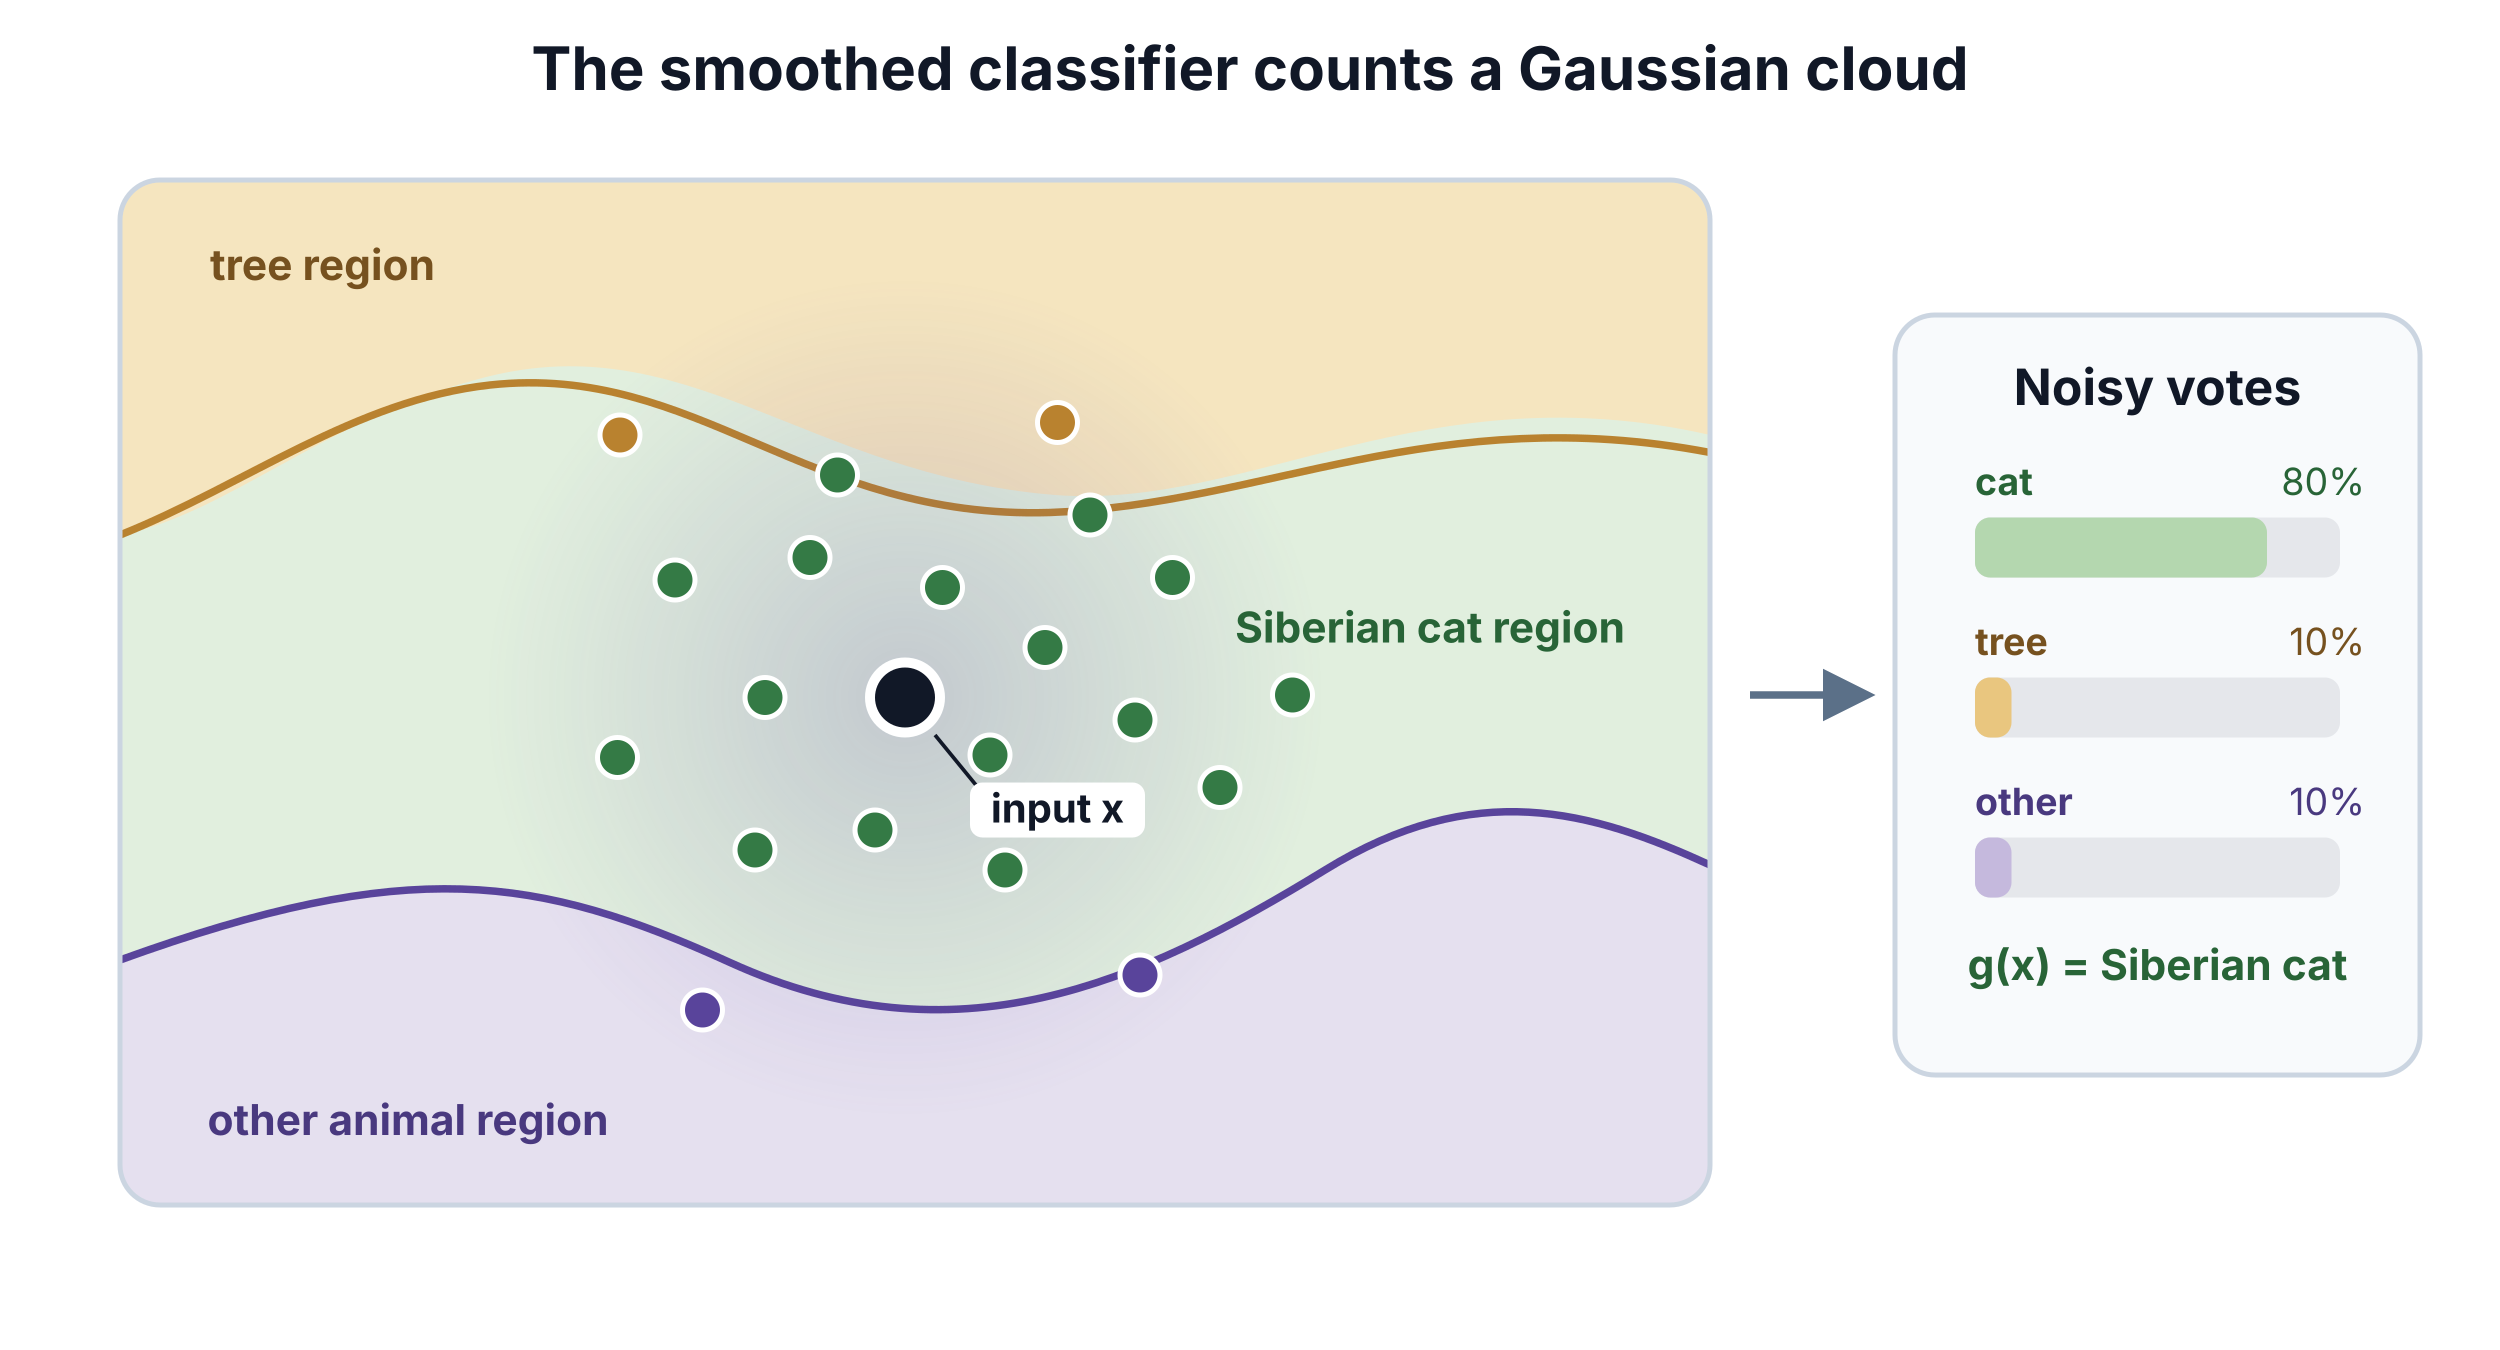
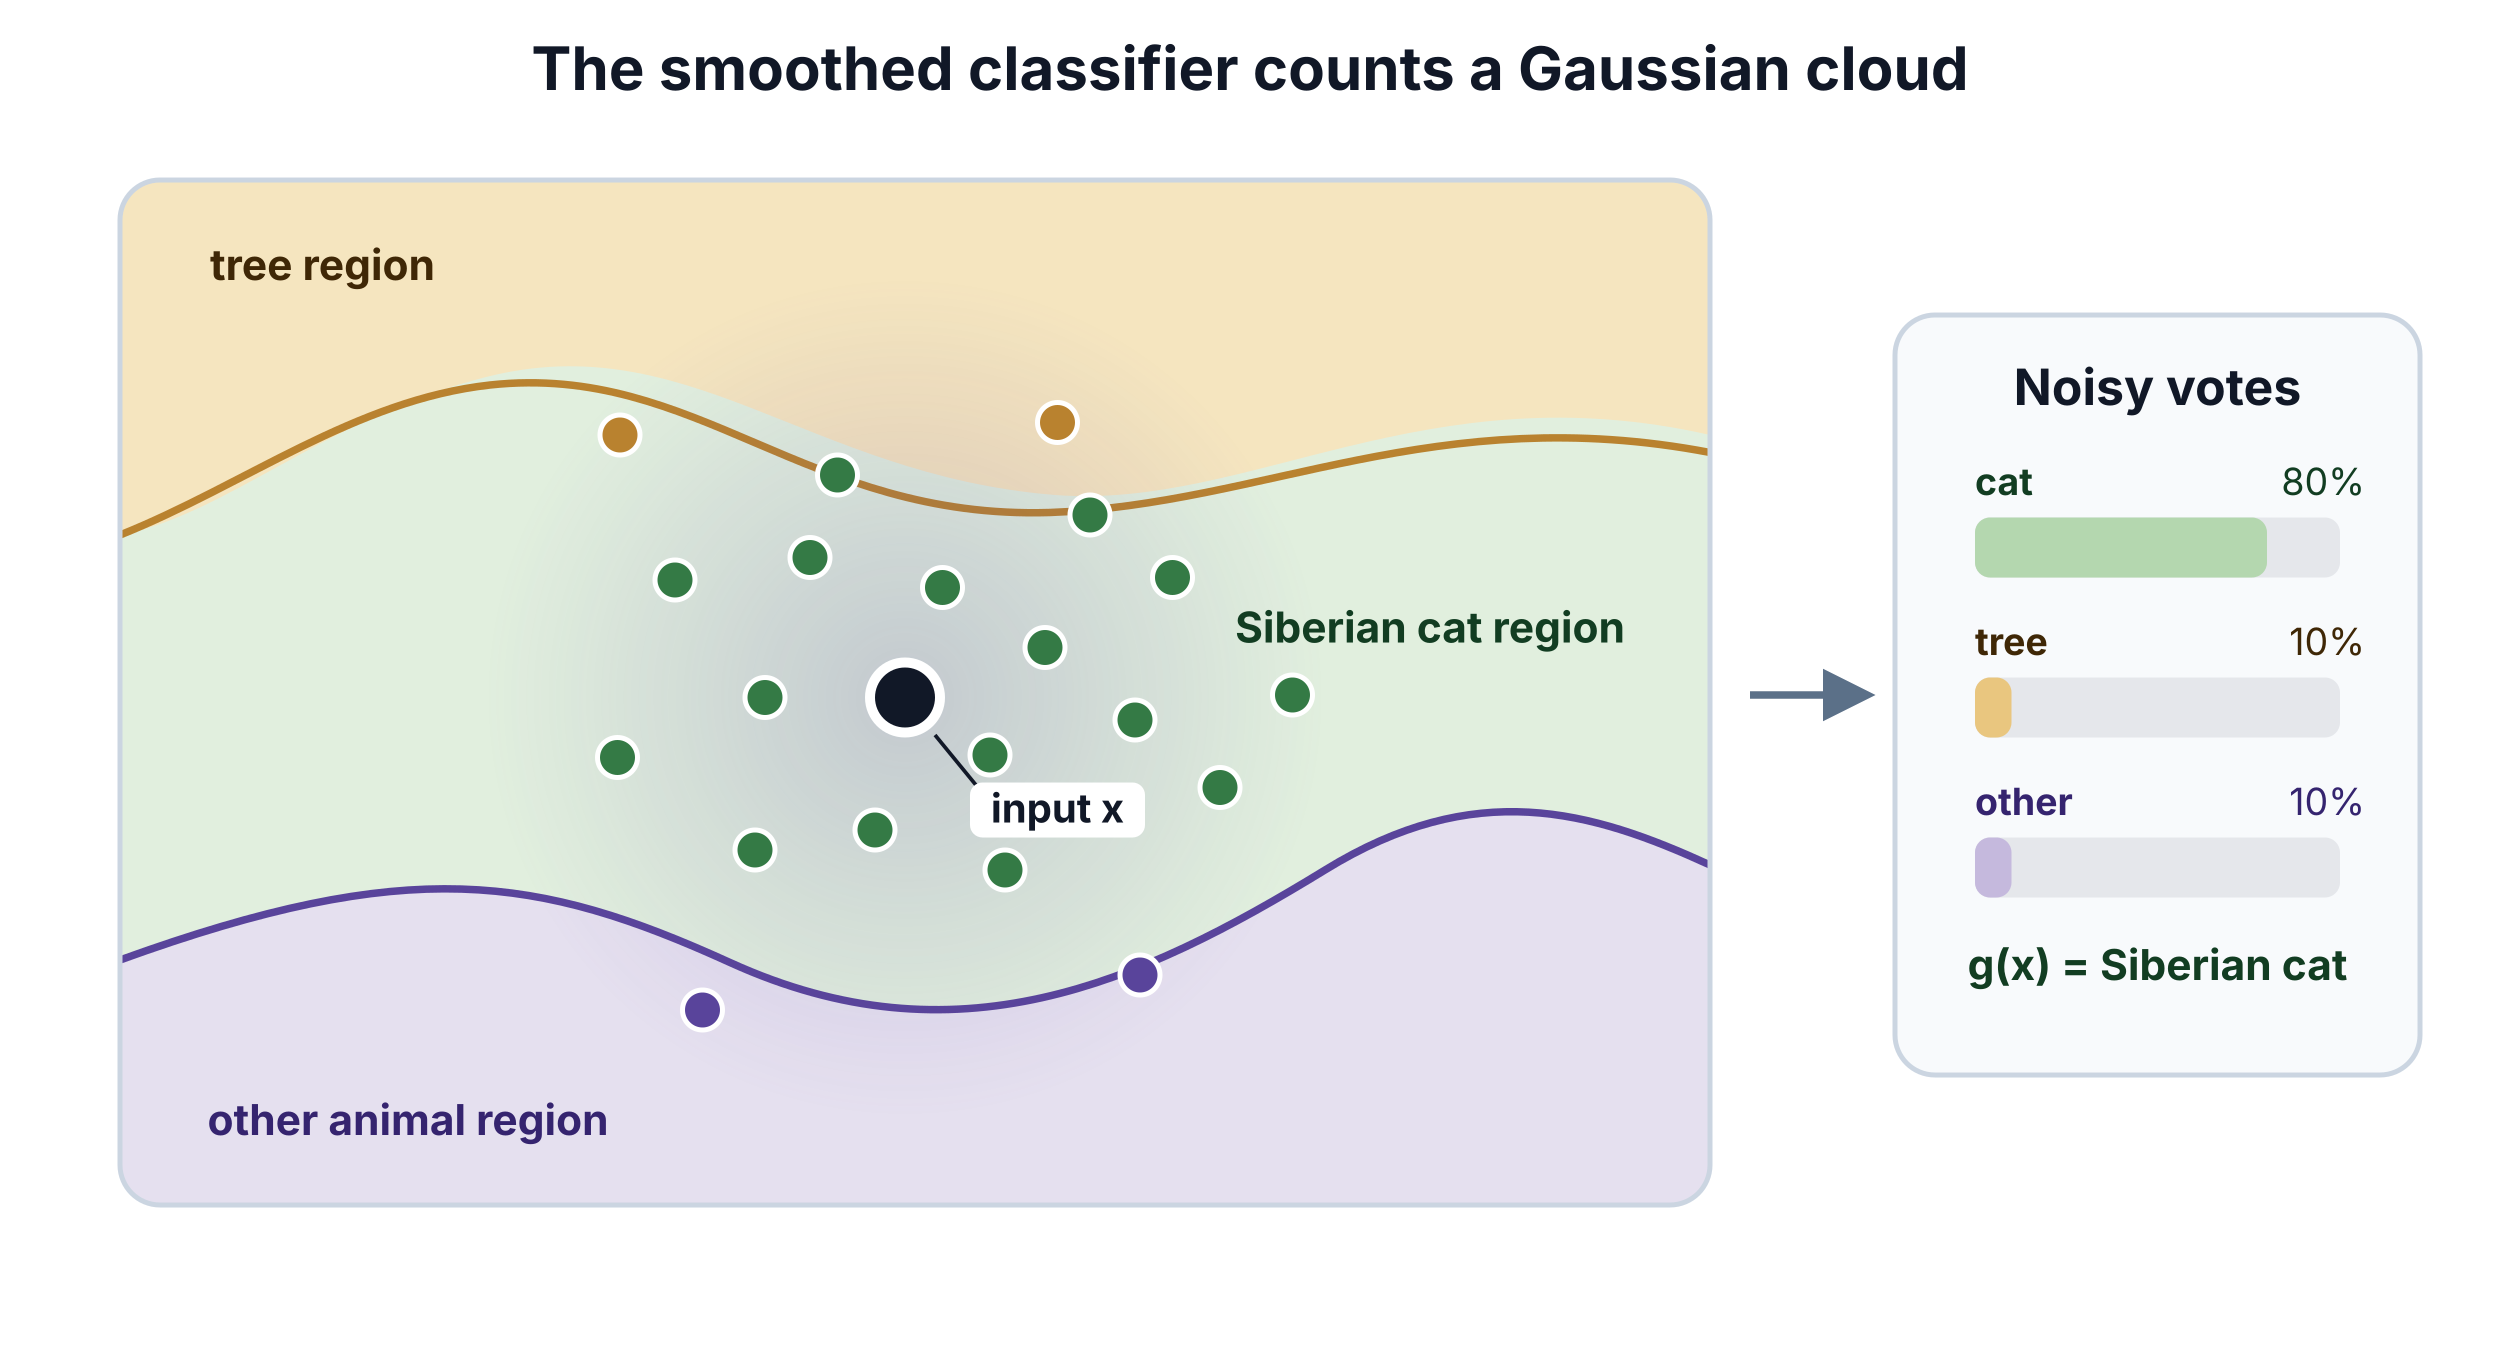
<svg xmlns="http://www.w3.org/2000/svg" viewBox="0 0 1000 540" role="img" aria-labelledby="title desc">
  <defs>
    <radialGradient id="cloud">
      <stop offset="0" stop-color="#59449b" stop-opacity="0.22" />
      <stop offset="1" stop-color="#59449b" stop-opacity="0" />
    </radialGradient>
    <marker id="arrow" viewBox="0 0 10 10" refX="8" refY="5" markerWidth="7" markerHeight="7" orient="auto">
      <path d="M0 0L10 5L0 10Z" fill="#5b7088" />
    </marker>
  </defs>
  <rect width="1000" height="540" fill="#fff" />
  <text x="500" y="36" text-anchor="middle" font-family="-apple-system,BlinkMacSystemFont,'Segoe UI',sans-serif" font-size="24" font-weight="650" fill="#111827">The smoothed classifier counts a Gaussian cloud</text>
  <g font-family="-apple-system,BlinkMacSystemFont,'Segoe UI',sans-serif">
    <clipPath id="panel">
      <rect x="48" y="72" width="636" height="410" rx="16" />
    </clipPath>
    <g clip-path="url(#panel)">
      <rect x="48" y="72" width="636" height="410" fill="#e1efde" />
      <path d="M48 72 H684 V174 C570 148 500 204 422 198 C322 190 274 128 190 152 C130 168 90 206 48 214 Z" fill="#f5e5bf" />
      <path d="M48 384 C164 342 215 350 292 385 C382 426 455 394 530 348 C590 311 636 324 684 346 V482 H48 Z" fill="#e5e0ef" />
      <path d="M48 214 C98 194 142 160 196 154 C279 145 322 208 420 205 C506 202 574 160 684 181" fill="none" stroke="#b9822f" stroke-width="3" />
      <path d="M48 384 C164 342 215 350 292 385 C382 426 455 394 530 348 C590 311 636 324 684 346" fill="none" stroke="#59449b" stroke-width="3" />
      <circle cx="362" cy="279" r="168" fill="url(#cloud)" />
      <circle cx="362" cy="279" r="14" fill="#111827" stroke="#fff" stroke-width="4" />
      <line x1="374" y1="294" x2="392" y2="316" stroke="#111827" stroke-width="1.5" />
-       <rect x="388" y="313" width="70" height="22" rx="5" fill="#fff" />
-       <text x="423" y="329" text-anchor="middle" font-size="16" font-weight="650" fill="#111827">input x</text>
      <g fill="#347a45" stroke="#fff" stroke-width="2">
        <circle cx="270" cy="232" r="8" />
        <circle cx="306" cy="279" r="8" />
        <circle cx="324" cy="223" r="8" />
        <circle cx="350" cy="332" r="8" />
        <circle cx="377" cy="235" r="8" />
        <circle cx="396" cy="302" r="8" />
        <circle cx="418" cy="259" r="8" />
        <circle cx="454" cy="288" r="8" />
        <circle cx="469" cy="231" r="8" />
        <circle cx="402" cy="348" r="8" />
        <circle cx="302" cy="340" r="8" />
        <circle cx="488" cy="315" r="8" />
        <circle cx="247" cy="303" r="8" />
        <circle cx="436" cy="206" r="8" />
        <circle cx="335" cy="190" r="8" />
        <circle cx="517" cy="278" r="8" />
      </g>
      <g fill="#b9822f" stroke="#fff" stroke-width="2">
        <circle cx="248" cy="174" r="8" />
        <circle cx="423" cy="169" r="8" />
      </g>
      <g fill="#59449b" stroke="#fff" stroke-width="2">
        <circle cx="281" cy="404" r="8" />
        <circle cx="456" cy="390" r="8" />
      </g>
-       <text x="84" y="112" font-size="17" font-weight="650" fill="#76511f">tree region</text>
-       <text x="650" y="257" text-anchor="end" font-size="17" font-weight="650" fill="#286437">Siberian cat region</text>
-       <text x="83" y="454" font-size="17" font-weight="650" fill="#49397f">other animal region</text>
    </g>
+     <rect x="388" y="313" width="70" height="22" rx="5" fill="#fff" />
+     <text x="423" y="329" text-anchor="middle" font-size="16" font-weight="650" fill="#111827">input x</text>
+     <text x="84" y="112" font-size="17" font-weight="650" fill="#3f2706">tree region</text>
+     <text x="650" y="257" text-anchor="end" font-size="17" font-weight="650" fill="#123d22">Siberian cat region</text>
+     <text x="83" y="454" font-size="17" font-weight="650" fill="#35246f">other animal region</text>
    <rect x="48" y="72" width="636" height="410" rx="16" fill="none" stroke="#cbd5e1" stroke-width="2" />
    <line x1="700" y1="278" x2="746" y2="278" stroke="#5b7088" stroke-width="3" marker-end="url(#arrow)" />
    <rect x="758" y="126" width="210" height="304" rx="16" fill="#f8fafc" stroke="#cbd5e1" stroke-width="2" />
    <text x="863" y="162" text-anchor="middle" font-size="20" font-weight="650" fill="#111827">Noisy votes</text>
-     <text x="790" y="198" font-size="15" font-weight="650" fill="#286437">cat</text>
-     <text x="946" y="198" text-anchor="end" font-size="15" fill="#286437">80%</text>
+     <text x="790" y="198" font-size="15" font-weight="650" fill="#123d22">cat</text>
+     <text x="946" y="198" text-anchor="end" font-size="15" fill="#123d22">80%</text>
    <rect x="790" y="207" width="146" height="24" rx="6" fill="#e5e7eb" />
    <rect x="790" y="207" width="116.8" height="24" rx="6" fill="#b4d7af" />
-     <text x="790" y="262" font-size="15" font-weight="650" fill="#76511f">tree</text>
-     <text x="946" y="262" text-anchor="end" font-size="15" fill="#76511f">10%</text>
+     <text x="790" y="262" font-size="15" font-weight="650" fill="#3f2706">tree</text>
+     <text x="946" y="262" text-anchor="end" font-size="15" fill="#3f2706">10%</text>
    <rect x="790" y="271" width="146" height="24" rx="6" fill="#e5e7eb" />
    <rect x="790" y="271" width="14.6" height="24" rx="6" fill="#e9c67f" />
-     <text x="790" y="326" font-size="15" font-weight="650" fill="#49397f">other</text>
-     <text x="946" y="326" text-anchor="end" font-size="15" fill="#49397f">10%</text>
+     <text x="790" y="326" font-size="15" font-weight="650" fill="#35246f">other</text>
+     <text x="946" y="326" text-anchor="end" font-size="15" fill="#35246f">10%</text>
    <rect x="790" y="335" width="146" height="24" rx="6" fill="#e5e7eb" />
    <rect x="790" y="335" width="14.6" height="24" rx="6" fill="#c5b9dd" />
-     <text x="863" y="392" text-anchor="middle" font-size="17" font-weight="700" fill="#286437">g(x) = Siberian cat</text>
+     <text x="863" y="392" text-anchor="middle" font-size="17" font-weight="700" fill="#123d22">g(x) = Siberian cat</text>
  </g>
</svg>
